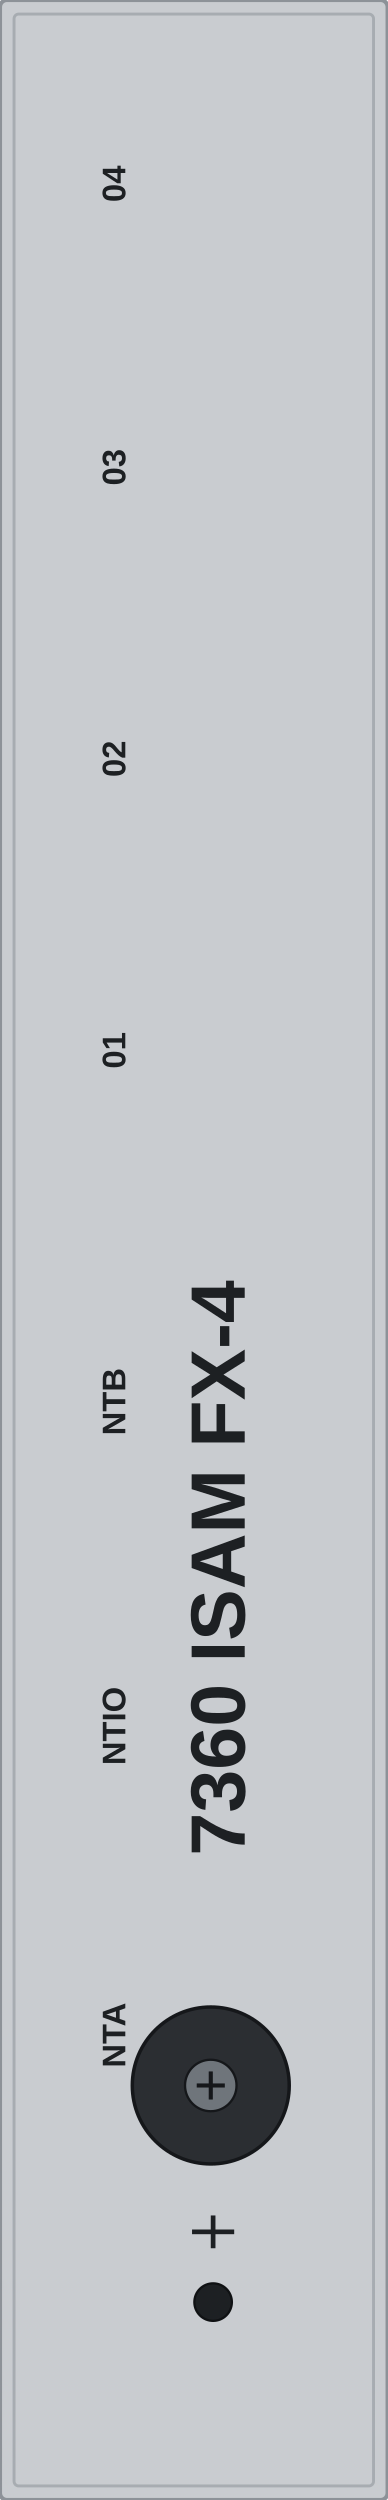
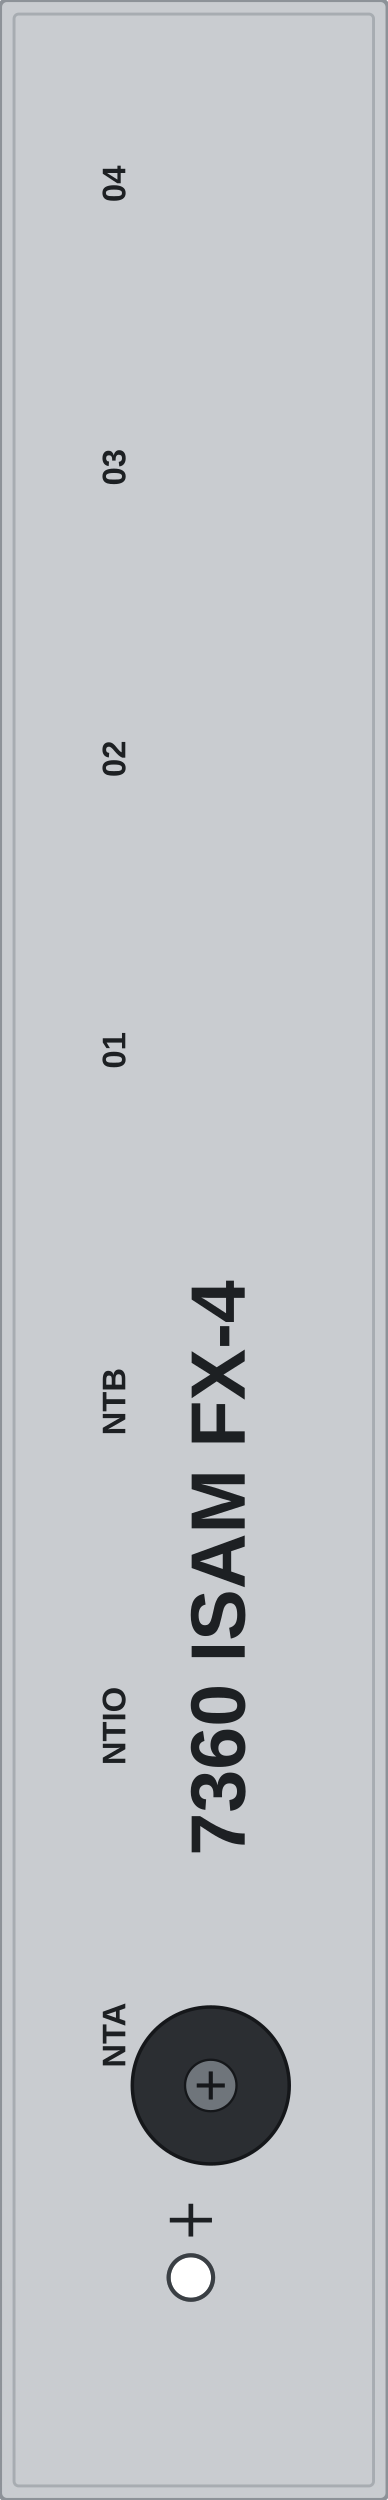
<svg xmlns="http://www.w3.org/2000/svg" width="33.1mm" height="213.5mm" viewBox="0 0 33.1 213.5">
-   <rect id="face" x="0" y="0" width="33.1" height="213.5" rx="0.6" fill="#c9ccd0" stroke="#8d9298" stroke-width="0.35" />
+   <path id="face" fill-rule="evenodd" fill="#c9ccd0" stroke="#8d9298" stroke-width="0.35" d="M 0.6 0 H 32.5 A 0.6 0.6 0 0 1 33.1 0.6 V 212.9 A 0.6 0.6 0 0 1 32.5 213.5 H 0.6 A 0.6 0.6 0 0 1 0 212.9 V 0.6 A 0.6 0.6 0 0 1 0.6 0 Z M 18.2 194.5 A 1.9 1.9 0 1 0 14.4 194.5 A 1.9 1.9 0 1 0 18.2 194.5 Z" />
  <rect x="1.2" y="1.2" width="30.7" height="211.1" rx="0.4" fill="none" stroke="#a7acb1" stroke-width="0.25" />
  <g id="screw">
    <circle cx="18.0" cy="178.1" r="6.7" fill="#2b2e32" stroke="#15171a" stroke-width="0.3" />
    <circle cx="18.0" cy="178.1" r="2.2" fill="#6f757b" stroke="#15171a" stroke-width="0.2" />
    <path d="M 16.8 178.1 H 19.2 M 18.0 176.9 V 179.3" stroke="#15171a" stroke-width="0.35" />
  </g>
  <g id="lamp-window">
-     <circle cx="18.2" cy="196.6" r="1.6" fill="#1d2023" stroke="#0f1113" stroke-width="0.2" />
+     <circle cx="16.3" cy="194.5" r="1.9" fill="none" stroke="#3a3f44" stroke-width="0.35" />
  </g>
  <g id="silkscreen" font-family="Arial, Helvetica, sans-serif" font-weight="bold" fill="#1d2023" text-anchor="middle">
-     <path d="M 16.4 190.6 L 20.0 190.6 M 18.2 189.2 L 18.2 192.0" stroke="#1d2023" stroke-width="0.4" fill="none" />
+     <path d="M 14.5 189.6 L 18.1 189.6 M 16.3 188.2 L 16.3 191.0" stroke="#1d2023" stroke-width="0.4" fill="none" />
    <text x="20.9" y="133.9" font-size="6.6" transform="rotate(-90 20.9 133.9)">7360 ISAM FX-4</text>
    <text x="10.7" y="173.8" font-size="2.8" transform="rotate(-90 10.7 173.8)">NTA</text>
    <text x="10.7" y="147.4" font-size="2.8" transform="rotate(-90 10.7 147.4)">NTIO</text>
    <text x="10.7" y="119.7" font-size="2.8" transform="rotate(-90 10.7 119.7)">NTB</text>
    <text x="10.7" y="89.7" font-size="2.8" transform="rotate(-90 10.7 89.7)">01</text>
    <text x="10.7" y="64.8" font-size="2.8" transform="rotate(-90 10.7 64.8)">02</text>
    <text x="10.7" y="39.9" font-size="2.8" transform="rotate(-90 10.7 39.9)">03</text>
    <text x="10.7" y="15.7" font-size="2.8" transform="rotate(-90 10.7 15.7)">04</text>
  </g>
  <rect id="logo-zone" x="4.0" y="2.0" width="25.0" height="8.0" fill="none" />
</svg>
